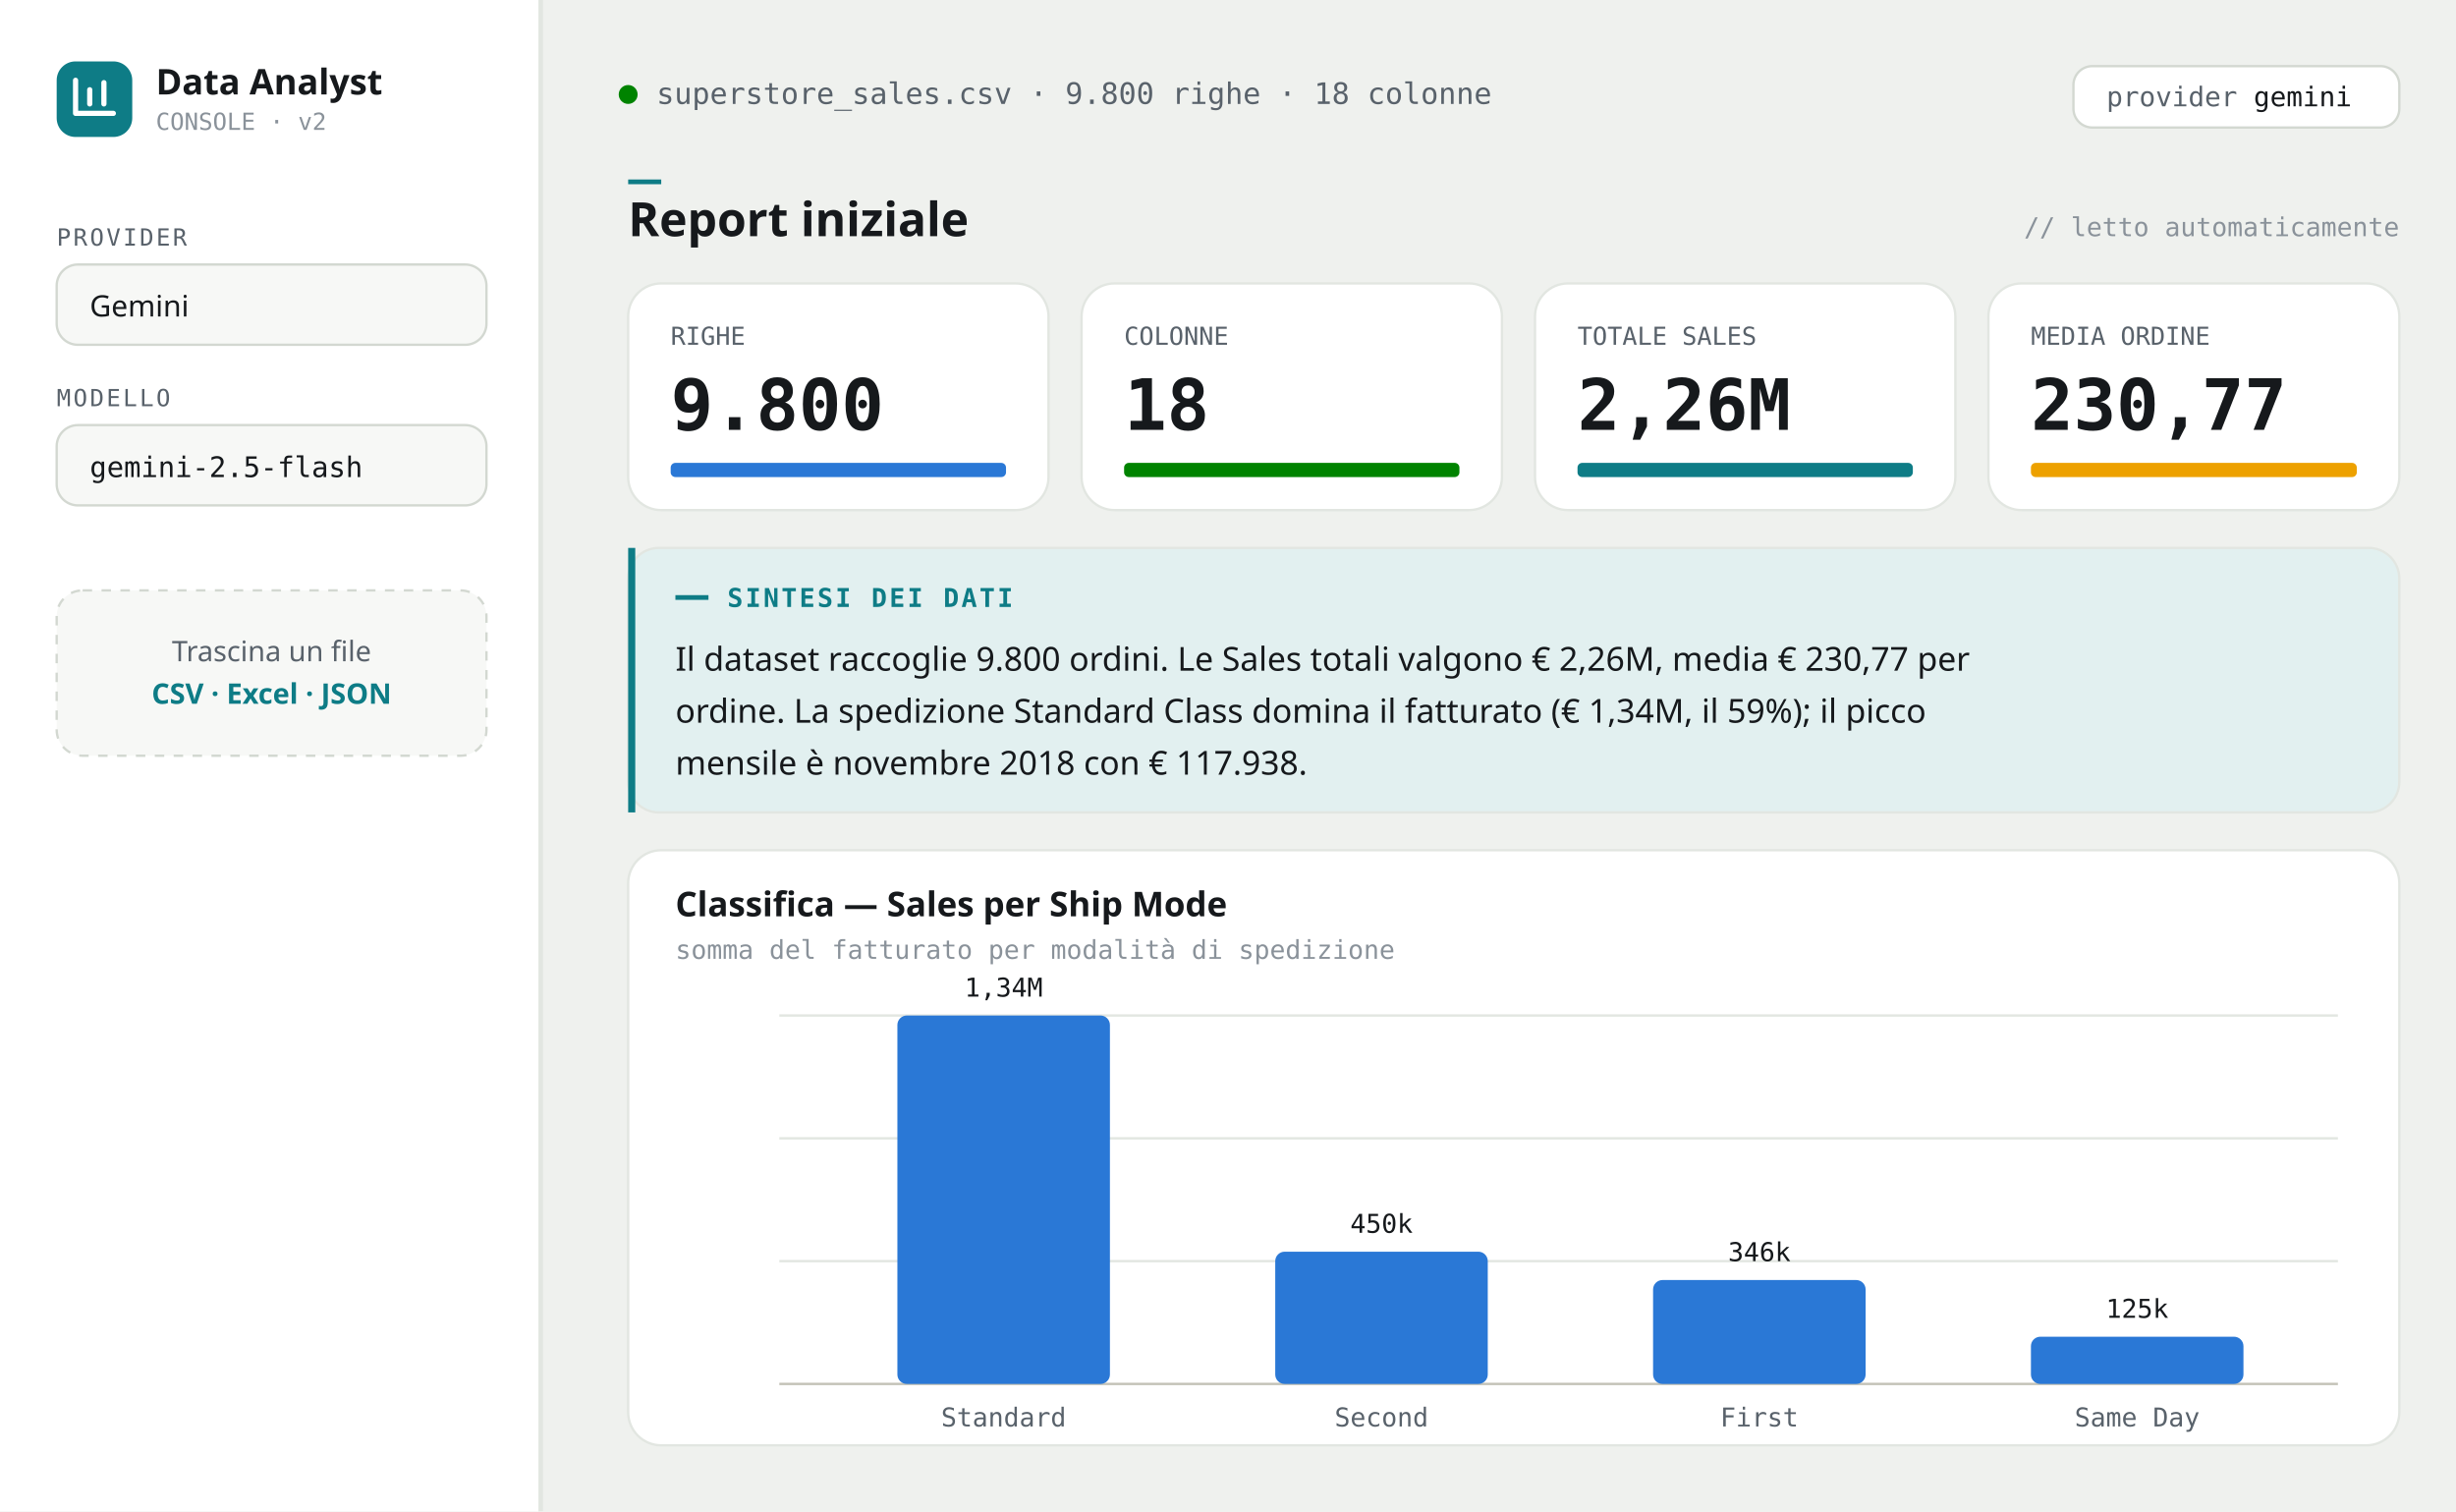
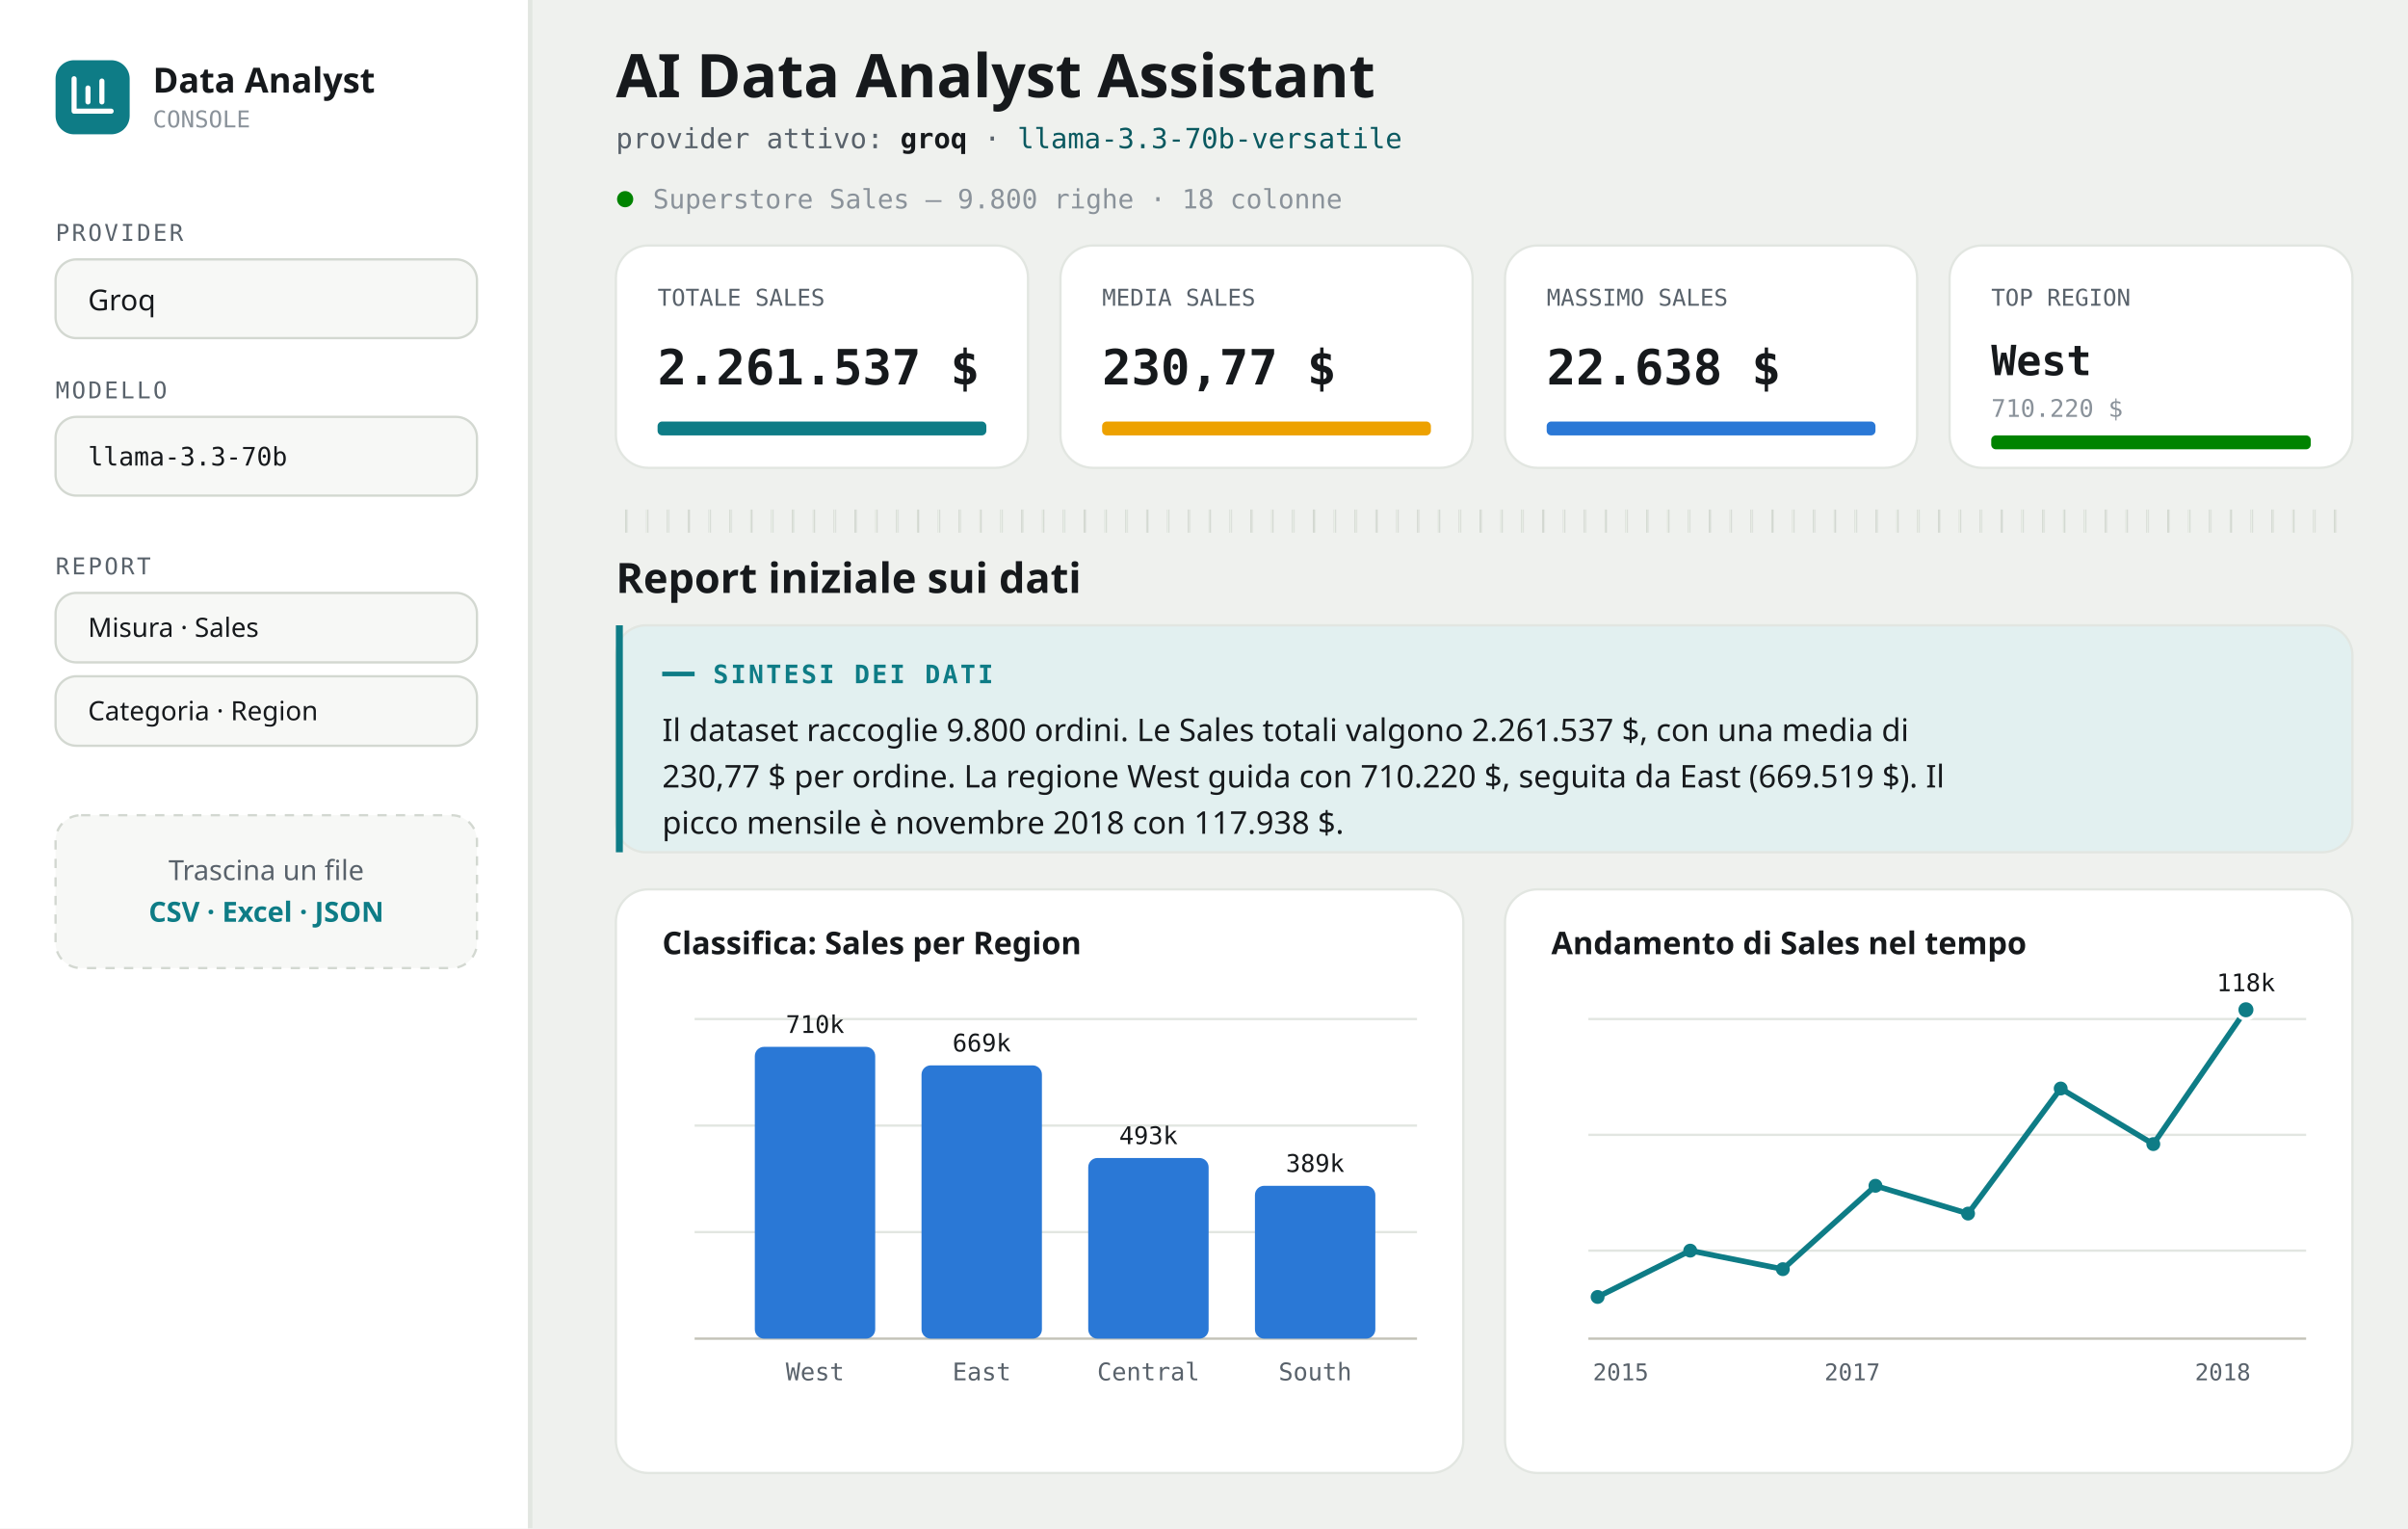
- <svg xmlns="http://www.w3.org/2000/svg" width="1040" height="640" viewBox="0 0 1040 640" font-family="'Segoe UI',system-ui,sans-serif">
-   <rect width="1040" height="640" fill="#EFF1EE" />
-   <rect x="0" y="0" width="230" height="640" fill="#FFFFFF" />
-   <rect x="228" y="0" width="2" height="640" fill="#E2E6E1" />
+ <svg xmlns="http://www.w3.org/2000/svg" width="1040" height="660" viewBox="0 0 1040 660" font-family="'Segoe UI',system-ui,sans-serif">
+   <rect width="1040" height="660" fill="#EFF1EE" />
+   <rect x="0" y="0" width="230" height="660" fill="#FFFFFF" />
+   <rect x="228" y="0" width="2" height="660" fill="#E2E6E1" />
  <rect x="24" y="26" width="32" height="32" rx="8" fill="#0E7C86" />
  <path d="M32 48 V34 M32 48 h16 M38 44 v-6 M44 44 v-9" stroke="#fff" stroke-width="2.2" fill="none" stroke-linecap="round" />
  <text x="66" y="40" font-size="15" font-weight="700" fill="#16191C">Data Analyst</text>
-   <text x="66" y="55" font-size="10" font-family="monospace" fill="#8A929A">CONSOLE · v2</text>
+   <text x="66" y="55" font-size="10" font-family="monospace" fill="#8A929A">CONSOLE</text>
  <text x="24" y="104" font-size="10" font-family="monospace" letter-spacing="1" fill="#59626B">PROVIDER</text>
  <rect x="24" y="112" width="182" height="34" rx="9" fill="#F7F8F6" stroke="#D3D8D1" />
-   <text x="38" y="134" font-size="12.5" fill="#16191C">Gemini</text>
+   <text x="38" y="134" font-size="12.5" fill="#16191C">Groq</text>
  <text x="24" y="172" font-size="10" font-family="monospace" letter-spacing="1" fill="#59626B">MODELLO</text>
  <rect x="24" y="180" width="182" height="34" rx="9" fill="#F7F8F6" stroke="#D3D8D1" />
-   <text x="38" y="202" font-size="12" font-family="monospace" fill="#16191C">gemini-2.5-flash</text>
-   <rect x="24" y="250" width="182" height="70" rx="11" fill="#F7F8F6" stroke="#D3D8D1" stroke-dasharray="4 4" />
-   <text x="115" y="280" font-size="12" fill="#59626B" text-anchor="middle">Trascina un file</text>
-   <text x="115" y="298" font-size="12" font-weight="600" fill="#0E7C86" text-anchor="middle">CSV · Excel · JSON</text>
-   <circle cx="266" cy="40" r="4" fill="#008300" />
-   <text x="278" y="44" font-size="12.5" font-family="monospace" fill="#59626B">superstore_sales.csv · 9.800 righe · 18 colonne</text>
-   <rect x="878" y="28" width="138" height="26" rx="8" fill="#FFFFFF" stroke="#D3D8D1" />
-   <text x="892" y="45" font-size="11.5" font-family="monospace" fill="#59626B">provider <tspan fill="#16191C">gemini</tspan>
+   <text x="38" y="201" font-size="11" font-family="monospace" fill="#16191C">llama-3.3-70b</text>
+   <text x="24" y="248" font-size="10" font-family="monospace" letter-spacing="1" fill="#59626B">REPORT</text>
+   <rect x="24" y="256" width="182" height="30" rx="9" fill="#F7F8F6" stroke="#D3D8D1" />
+   <text x="38" y="275" font-size="11.5" fill="#16191C">Misura · Sales</text>
+   <rect x="24" y="292" width="182" height="30" rx="9" fill="#F7F8F6" stroke="#D3D8D1" />
+   <text x="38" y="311" font-size="11.5" fill="#16191C">Categoria · Region</text>
+   <rect x="24" y="352" width="182" height="66" rx="11" fill="#F7F8F6" stroke="#D3D8D1" stroke-dasharray="4 4" />
+   <text x="115" y="380" font-size="12" fill="#59626B" text-anchor="middle">Trascina un file</text>
+   <text x="115" y="398" font-size="12" font-weight="600" fill="#0E7C86" text-anchor="middle">CSV · Excel · JSON</text>
+   <text x="266" y="42" font-size="26" font-weight="700" fill="#16191C">AI Data Analyst Assistant</text>
+   <text x="266" y="64" font-size="12" font-family="monospace" fill="#59626B">provider attivo: <tspan fill="#16191C" font-weight="600">groq</tspan> · <tspan fill="#0A5960">llama-3.3-70b-versatile</tspan>
  </text>
-   <rect x="266" y="76" width="14" height="2" fill="#0E7C86" />
-   <text x="266" y="100" font-size="20" font-weight="700" fill="#16191C">Report iniziale</text>
-   <text x="1016" y="100" font-size="11" font-family="monospace" fill="#8A929A" text-anchor="end">// letto automaticamente</text>
+   <circle cx="270" cy="86" r="3.5" fill="#008300" />
+   <text x="282" y="90" font-size="11.5" font-family="monospace" fill="#8A929A">Superstore Sales — 9.800 righe · 18 colonne</text>
  <g>
-     <rect x="266" y="120" width="178" height="96" rx="14" fill="#FFFFFF" stroke="#E2E6E1" />
-     <text x="284" y="146" font-size="10.5" font-family="monospace" fill="#59626B">RIGHE</text>
-     <text x="284" y="182" font-size="30" font-family="monospace" font-weight="600" fill="#16191C">9.800</text>
-     <rect x="284" y="196" width="142" height="6" rx="2" fill="#2a78d6" />
+     <rect x="266" y="106" width="178" height="96" rx="14" fill="#FFFFFF" stroke="#E2E6E1" />
+     <text x="284" y="132" font-size="10" font-family="monospace" fill="#59626B">TOTALE SALES</text>
+     <text x="284" y="166" font-size="21" font-family="monospace" font-weight="600" fill="#16191C">2.261.537 $</text>
+     <rect x="284" y="182" width="142" height="6" rx="2" fill="#0E7C86" />
  </g>
  <g>
-     <rect x="458" y="120" width="178" height="96" rx="14" fill="#FFFFFF" stroke="#E2E6E1" />
-     <text x="476" y="146" font-size="10.5" font-family="monospace" fill="#59626B">COLONNE</text>
-     <text x="476" y="182" font-size="30" font-family="monospace" font-weight="600" fill="#16191C">18</text>
-     <rect x="476" y="196" width="142" height="6" rx="2" fill="#008300" />
+     <rect x="458" y="106" width="178" height="96" rx="14" fill="#FFFFFF" stroke="#E2E6E1" />
+     <text x="476" y="132" font-size="10" font-family="monospace" fill="#59626B">MEDIA SALES</text>
+     <text x="476" y="166" font-size="21" font-family="monospace" font-weight="600" fill="#16191C">230,77 $</text>
+     <rect x="476" y="182" width="142" height="6" rx="2" fill="#eda100" />
  </g>
  <g>
-     <rect x="650" y="120" width="178" height="96" rx="14" fill="#FFFFFF" stroke="#E2E6E1" />
-     <text x="668" y="146" font-size="10.5" font-family="monospace" fill="#59626B">TOTALE SALES</text>
-     <text x="668" y="182" font-size="30" font-family="monospace" font-weight="600" fill="#16191C">2,26M</text>
-     <rect x="668" y="196" width="142" height="6" rx="2" fill="#0E7C86" />
+     <rect x="650" y="106" width="178" height="96" rx="14" fill="#FFFFFF" stroke="#E2E6E1" />
+     <text x="668" y="132" font-size="10" font-family="monospace" fill="#59626B">MASSIMO SALES</text>
+     <text x="668" y="166" font-size="21" font-family="monospace" font-weight="600" fill="#16191C">22.638 $</text>
+     <rect x="668" y="182" width="142" height="6" rx="2" fill="#2a78d6" />
  </g>
  <g>
-     <rect x="842" y="120" width="174" height="96" rx="14" fill="#FFFFFF" stroke="#E2E6E1" />
-     <text x="860" y="146" font-size="10.5" font-family="monospace" fill="#59626B">MEDIA ORDINE</text>
-     <text x="860" y="182" font-size="30" font-family="monospace" font-weight="600" fill="#16191C">230,77</text>
-     <rect x="860" y="196" width="138" height="6" rx="2" fill="#eda100" />
+     <rect x="842" y="106" width="174" height="96" rx="14" fill="#FFFFFF" stroke="#E2E6E1" />
+     <text x="860" y="132" font-size="10" font-family="monospace" fill="#59626B">TOP REGION</text>
+     <text x="860" y="162" font-size="18" font-family="monospace" font-weight="600" fill="#16191C">West</text>
+     <text x="860" y="180" font-size="10.5" font-family="monospace" fill="#8A929A">710.220 $</text>
+     <rect x="860" y="188" width="138" height="6" rx="2" fill="#008300" />
  </g>
-   <rect x="266" y="232" width="750" height="112" rx="13" fill="#E2F0F0" stroke="#E2E6E1" />
-   <rect x="266" y="232" width="3" height="112" fill="#0E7C86" />
-   <rect x="286" y="252" width="14" height="2" fill="#0E7C86" />
-   <text x="308" y="257" font-size="11" font-family="monospace" letter-spacing="1" font-weight="600" fill="#0E7C86">SINTESI DEI DATI</text>
-   <text x="286" y="284" font-size="14" fill="#16191C">Il dataset raccoglie 9.800 ordini. Le Sales totali valgono € 2,26M, media € 230,77 per</text>
-   <text x="286" y="306" font-size="14" fill="#16191C">ordine. La spedizione Standard Class domina il fatturato (€ 1,34M, il 59%); il picco</text>
-   <text x="286" y="328" font-size="14" fill="#16191C">mensile è novembre 2018 con € 117.938.</text>
-   <rect x="266" y="360" width="750" height="252" rx="14" fill="#FFFFFF" stroke="#E2E6E1" />
-   <text x="286" y="388" font-size="14.5" font-weight="700" fill="#16191C">Classifica — Sales per Ship Mode</text>
-   <text x="286" y="406" font-size="11" font-family="monospace" fill="#8A929A">somma del fatturato per modalità di spedizione</text>
-   <line x1="330" y1="430" x2="990" y2="430" stroke="#E2E6E1" />
-   <line x1="330" y1="482" x2="990" y2="482" stroke="#E2E6E1" />
-   <line x1="330" y1="534" x2="990" y2="534" stroke="#E2E6E1" />
-   <line x1="330" y1="586" x2="990" y2="586" stroke="#C3C2B7" />
-   <rect x="380" y="430" width="90" height="156" rx="4" fill="#2a78d6" />
-   <rect x="540" y="530" width="90" height="56" rx="4" fill="#2a78d6" />
-   <rect x="700" y="542" width="90" height="44" rx="4" fill="#2a78d6" />
-   <rect x="860" y="566" width="90" height="20" rx="4" fill="#2a78d6" />
-   <g font-family="monospace" font-size="11" fill="#16191C" text-anchor="middle">
-     <text x="425" y="422">1,34M</text>
-     <text x="585" y="522">450k</text>
-     <text x="745" y="534">346k</text>
-     <text x="905" y="558">125k</text>
+   <rect x="266" y="220" width="750" height="10" fill="url(#scale)" />
+   <defs>
+     <pattern id="scale" width="9" height="10" patternUnits="userSpaceOnUse">
+       <rect width="1" height="10" fill="#D3D8D1" />
+     </pattern>
+   </defs>
+   <text x="266" y="256" font-size="18" font-weight="700" fill="#16191C">Report iniziale sui dati</text>
+   <rect x="266" y="270" width="750" height="98" rx="13" fill="#E2F0F0" stroke="#E2E6E1" />
+   <rect x="266" y="270" width="3" height="98" fill="#0E7C86" />
+   <rect x="286" y="290" width="14" height="2" fill="#0E7C86" />
+   <text x="308" y="295" font-size="11" font-family="monospace" letter-spacing="1" font-weight="600" fill="#0E7C86">SINTESI DEI DATI</text>
+   <text x="286" y="320" font-size="13.5" fill="#16191C">Il dataset raccoglie 9.800 ordini. Le Sales totali valgono 2.261.537 $, con una media di</text>
+   <text x="286" y="340" font-size="13.5" fill="#16191C">230,77 $ per ordine. La regione West guida con 710.220 $, seguita da East (669.519 $). Il</text>
+   <text x="286" y="360" font-size="13.5" fill="#16191C">picco mensile è novembre 2018 con 117.938 $.</text>
+   <rect x="266" y="384" width="366" height="252" rx="14" fill="#FFFFFF" stroke="#E2E6E1" />
+   <text x="286" y="412" font-size="13.5" font-weight="700" fill="#16191C">Classifica: Sales per Region</text>
+   <line x1="300" y1="440" x2="612" y2="440" stroke="#E2E6E1" />
+   <line x1="300" y1="486" x2="612" y2="486" stroke="#E2E6E1" />
+   <line x1="300" y1="532" x2="612" y2="532" stroke="#E2E6E1" />
+   <line x1="300" y1="578" x2="612" y2="578" stroke="#C3C2B7" />
+   <rect x="326" y="452" width="52" height="126" rx="4" fill="#2a78d6" />
+   <rect x="398" y="460" width="52" height="118" rx="4" fill="#2a78d6" />
+   <rect x="470" y="500" width="52" height="78" rx="4" fill="#2a78d6" />
+   <rect x="542" y="512" width="52" height="66" rx="4" fill="#2a78d6" />
+   <g font-family="monospace" font-size="10.5" fill="#16191C" text-anchor="middle">
+     <text x="352" y="446">710k</text>
+     <text x="424" y="454">669k</text>
+     <text x="496" y="494">493k</text>
+     <text x="568" y="506">389k</text>
  </g>
-   <g font-family="monospace" font-size="11" fill="#59626B" text-anchor="middle">
-     <text x="425" y="604">Standard</text>
-     <text x="585" y="604">Second</text>
-     <text x="745" y="604">First</text>
-     <text x="905" y="604">Same Day</text>
+   <g font-family="monospace" font-size="10.5" fill="#59626B" text-anchor="middle">
+     <text x="352" y="596">West</text>
+     <text x="424" y="596">East</text>
+     <text x="496" y="596">Central</text>
+     <text x="568" y="596">South</text>
+   </g>
+   <rect x="650" y="384" width="366" height="252" rx="14" fill="#FFFFFF" stroke="#E2E6E1" />
+   <text x="670" y="412" font-size="13.5" font-weight="700" fill="#16191C">Andamento di Sales nel tempo</text>
+   <line x1="686" y1="440" x2="996" y2="440" stroke="#E2E6E1" />
+   <line x1="686" y1="490" x2="996" y2="490" stroke="#E2E6E1" />
+   <line x1="686" y1="540" x2="996" y2="540" stroke="#E2E6E1" />
+   <line x1="686" y1="578" x2="996" y2="578" stroke="#C3C2B7" />
+   <polyline points="690,560 730,540 770,548 810,512 850,524 890,470 930,494 970,436" fill="none" stroke="#0E7C86" stroke-width="2.4" stroke-linejoin="round" stroke-linecap="round" />
+   <g fill="#0E7C86">
+     <circle cx="690" cy="560" r="3" />
+     <circle cx="730" cy="540" r="3" />
+     <circle cx="770" cy="548" r="3" />
+     <circle cx="810" cy="512" r="3" />
+     <circle cx="850" cy="524" r="3" />
+     <circle cx="890" cy="470" r="3" />
+     <circle cx="930" cy="494" r="3" />
+     <circle cx="970" cy="436" r="4" stroke="#fff" stroke-width="1.5" />
+   </g>
+   <text x="970" y="428" font-size="10.5" font-family="monospace" fill="#16191C" text-anchor="middle">118k</text>
+   <g font-family="monospace" font-size="10" fill="#59626B" text-anchor="middle">
+     <text x="700" y="596">2015</text>
+     <text x="800" y="596">2017</text>
+     <text x="960" y="596">2018</text>
  </g>
</svg>
